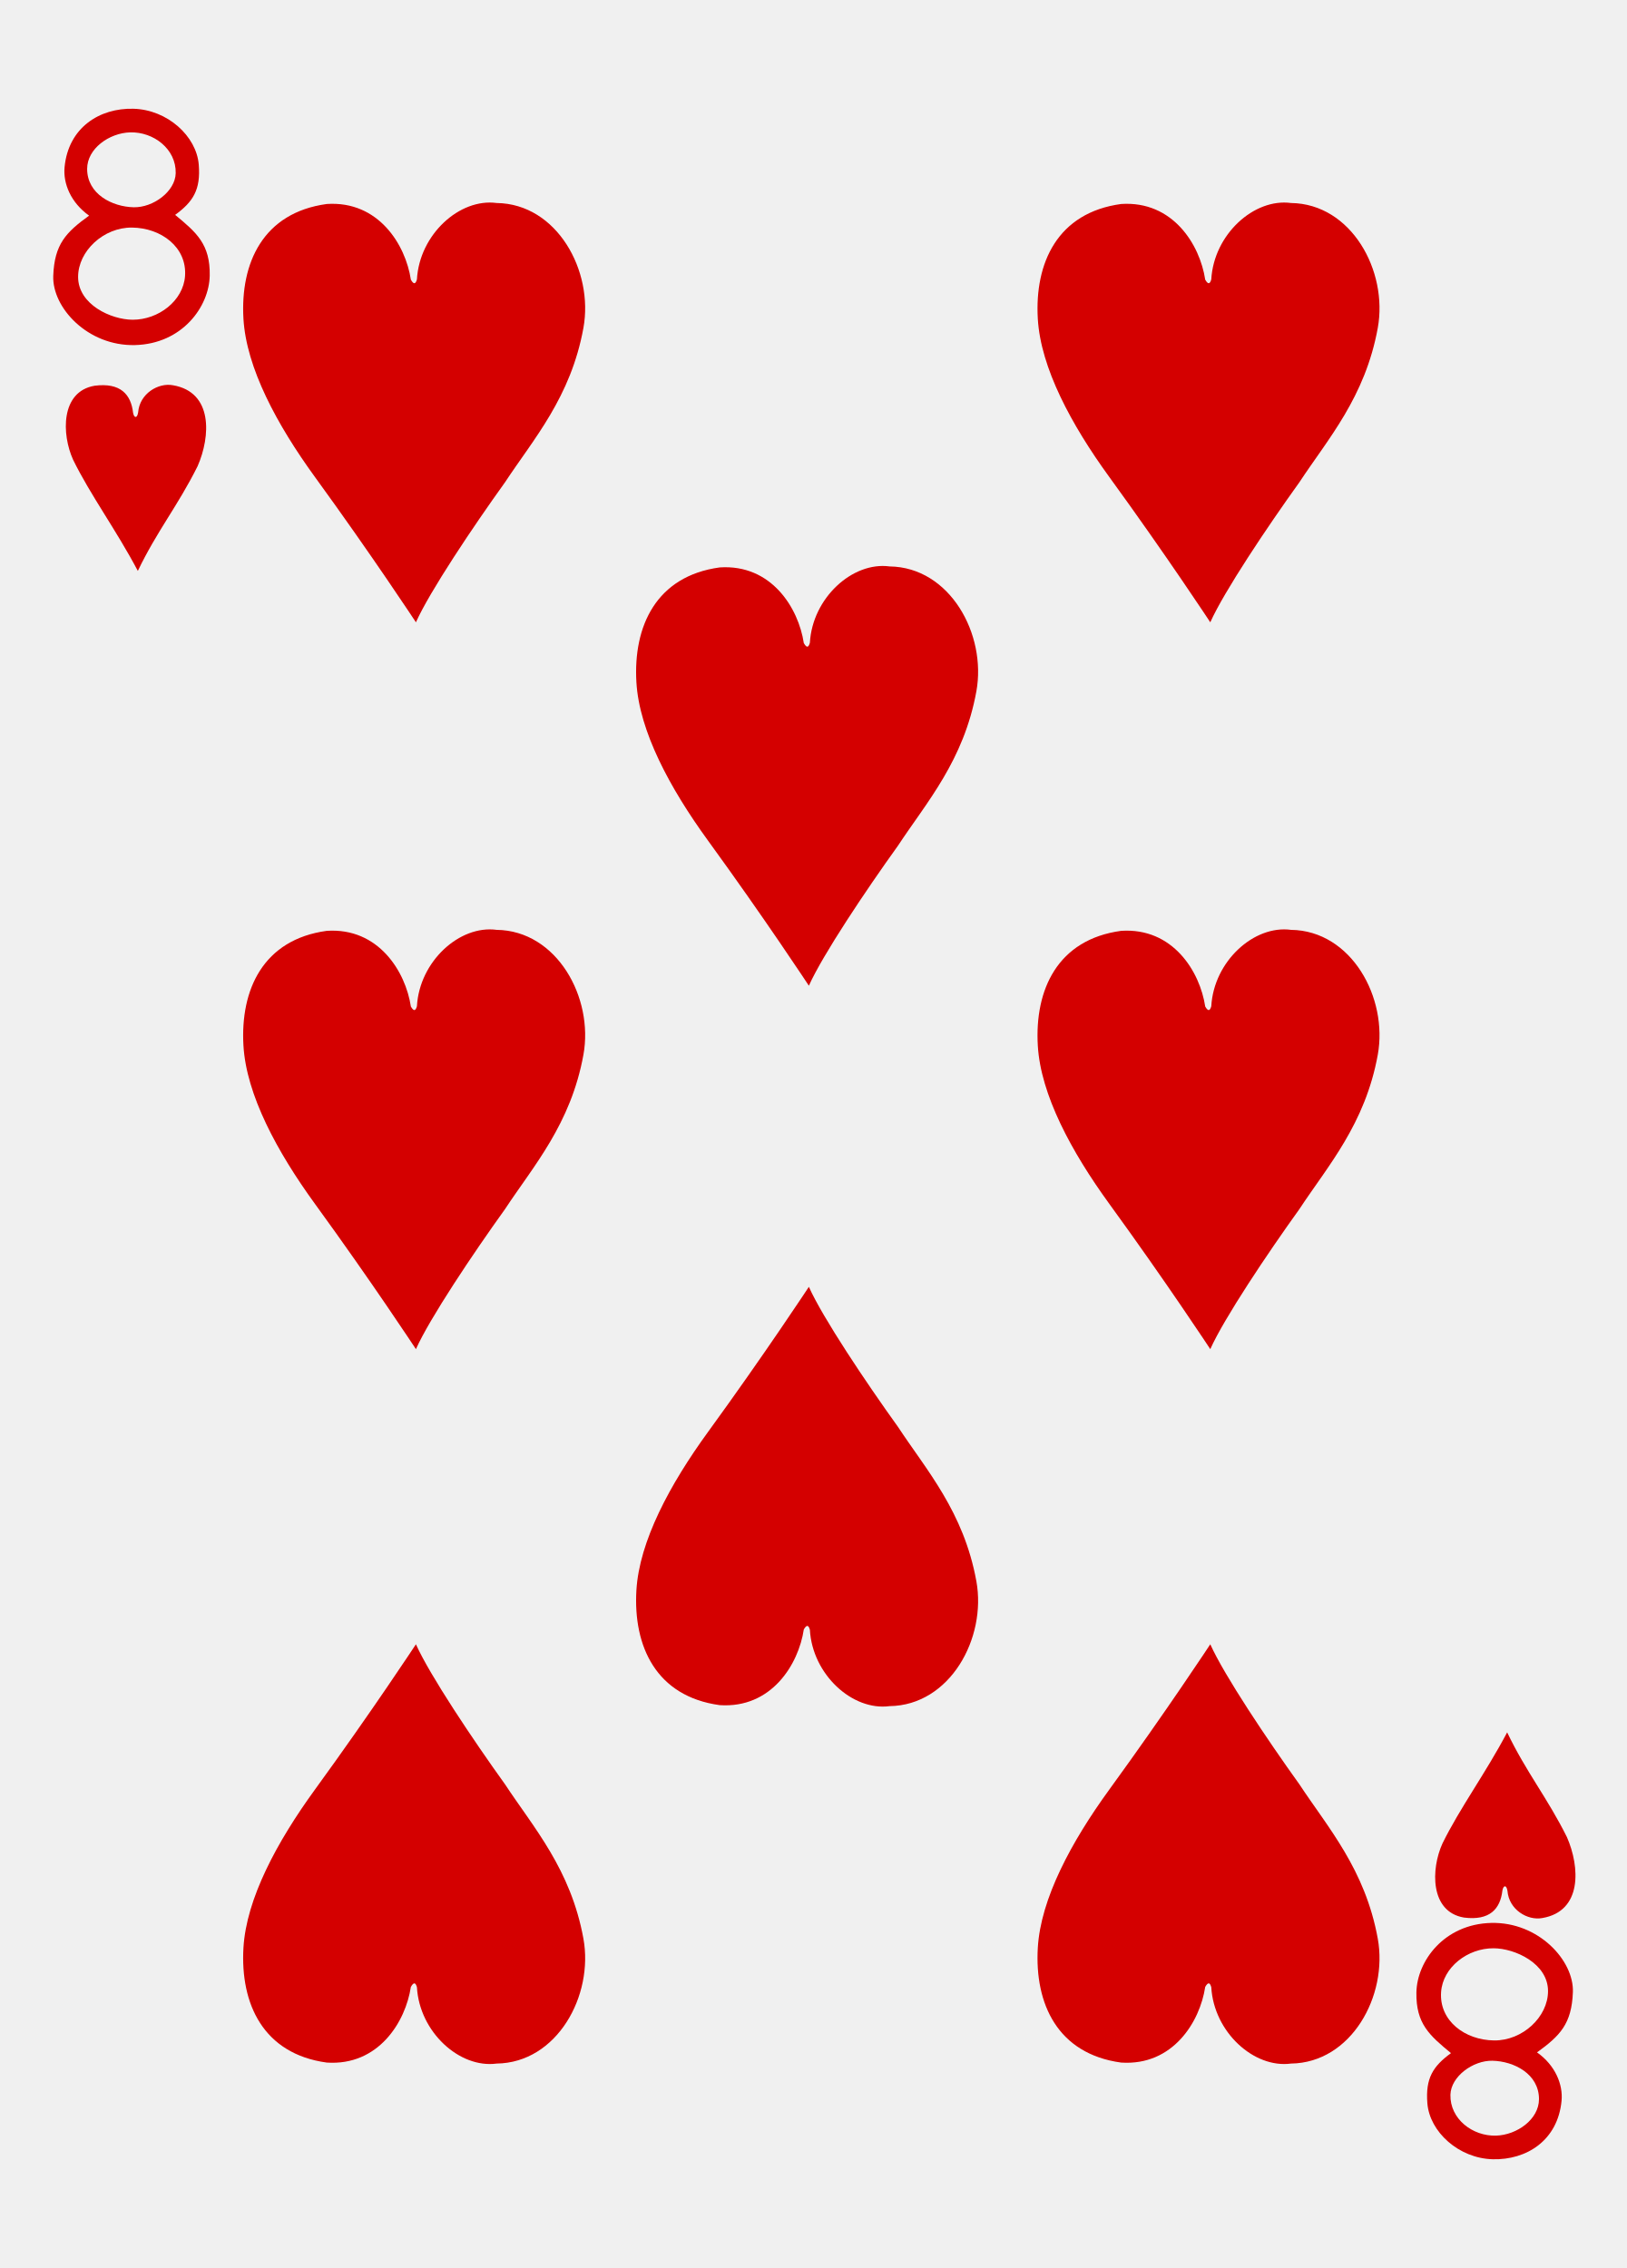
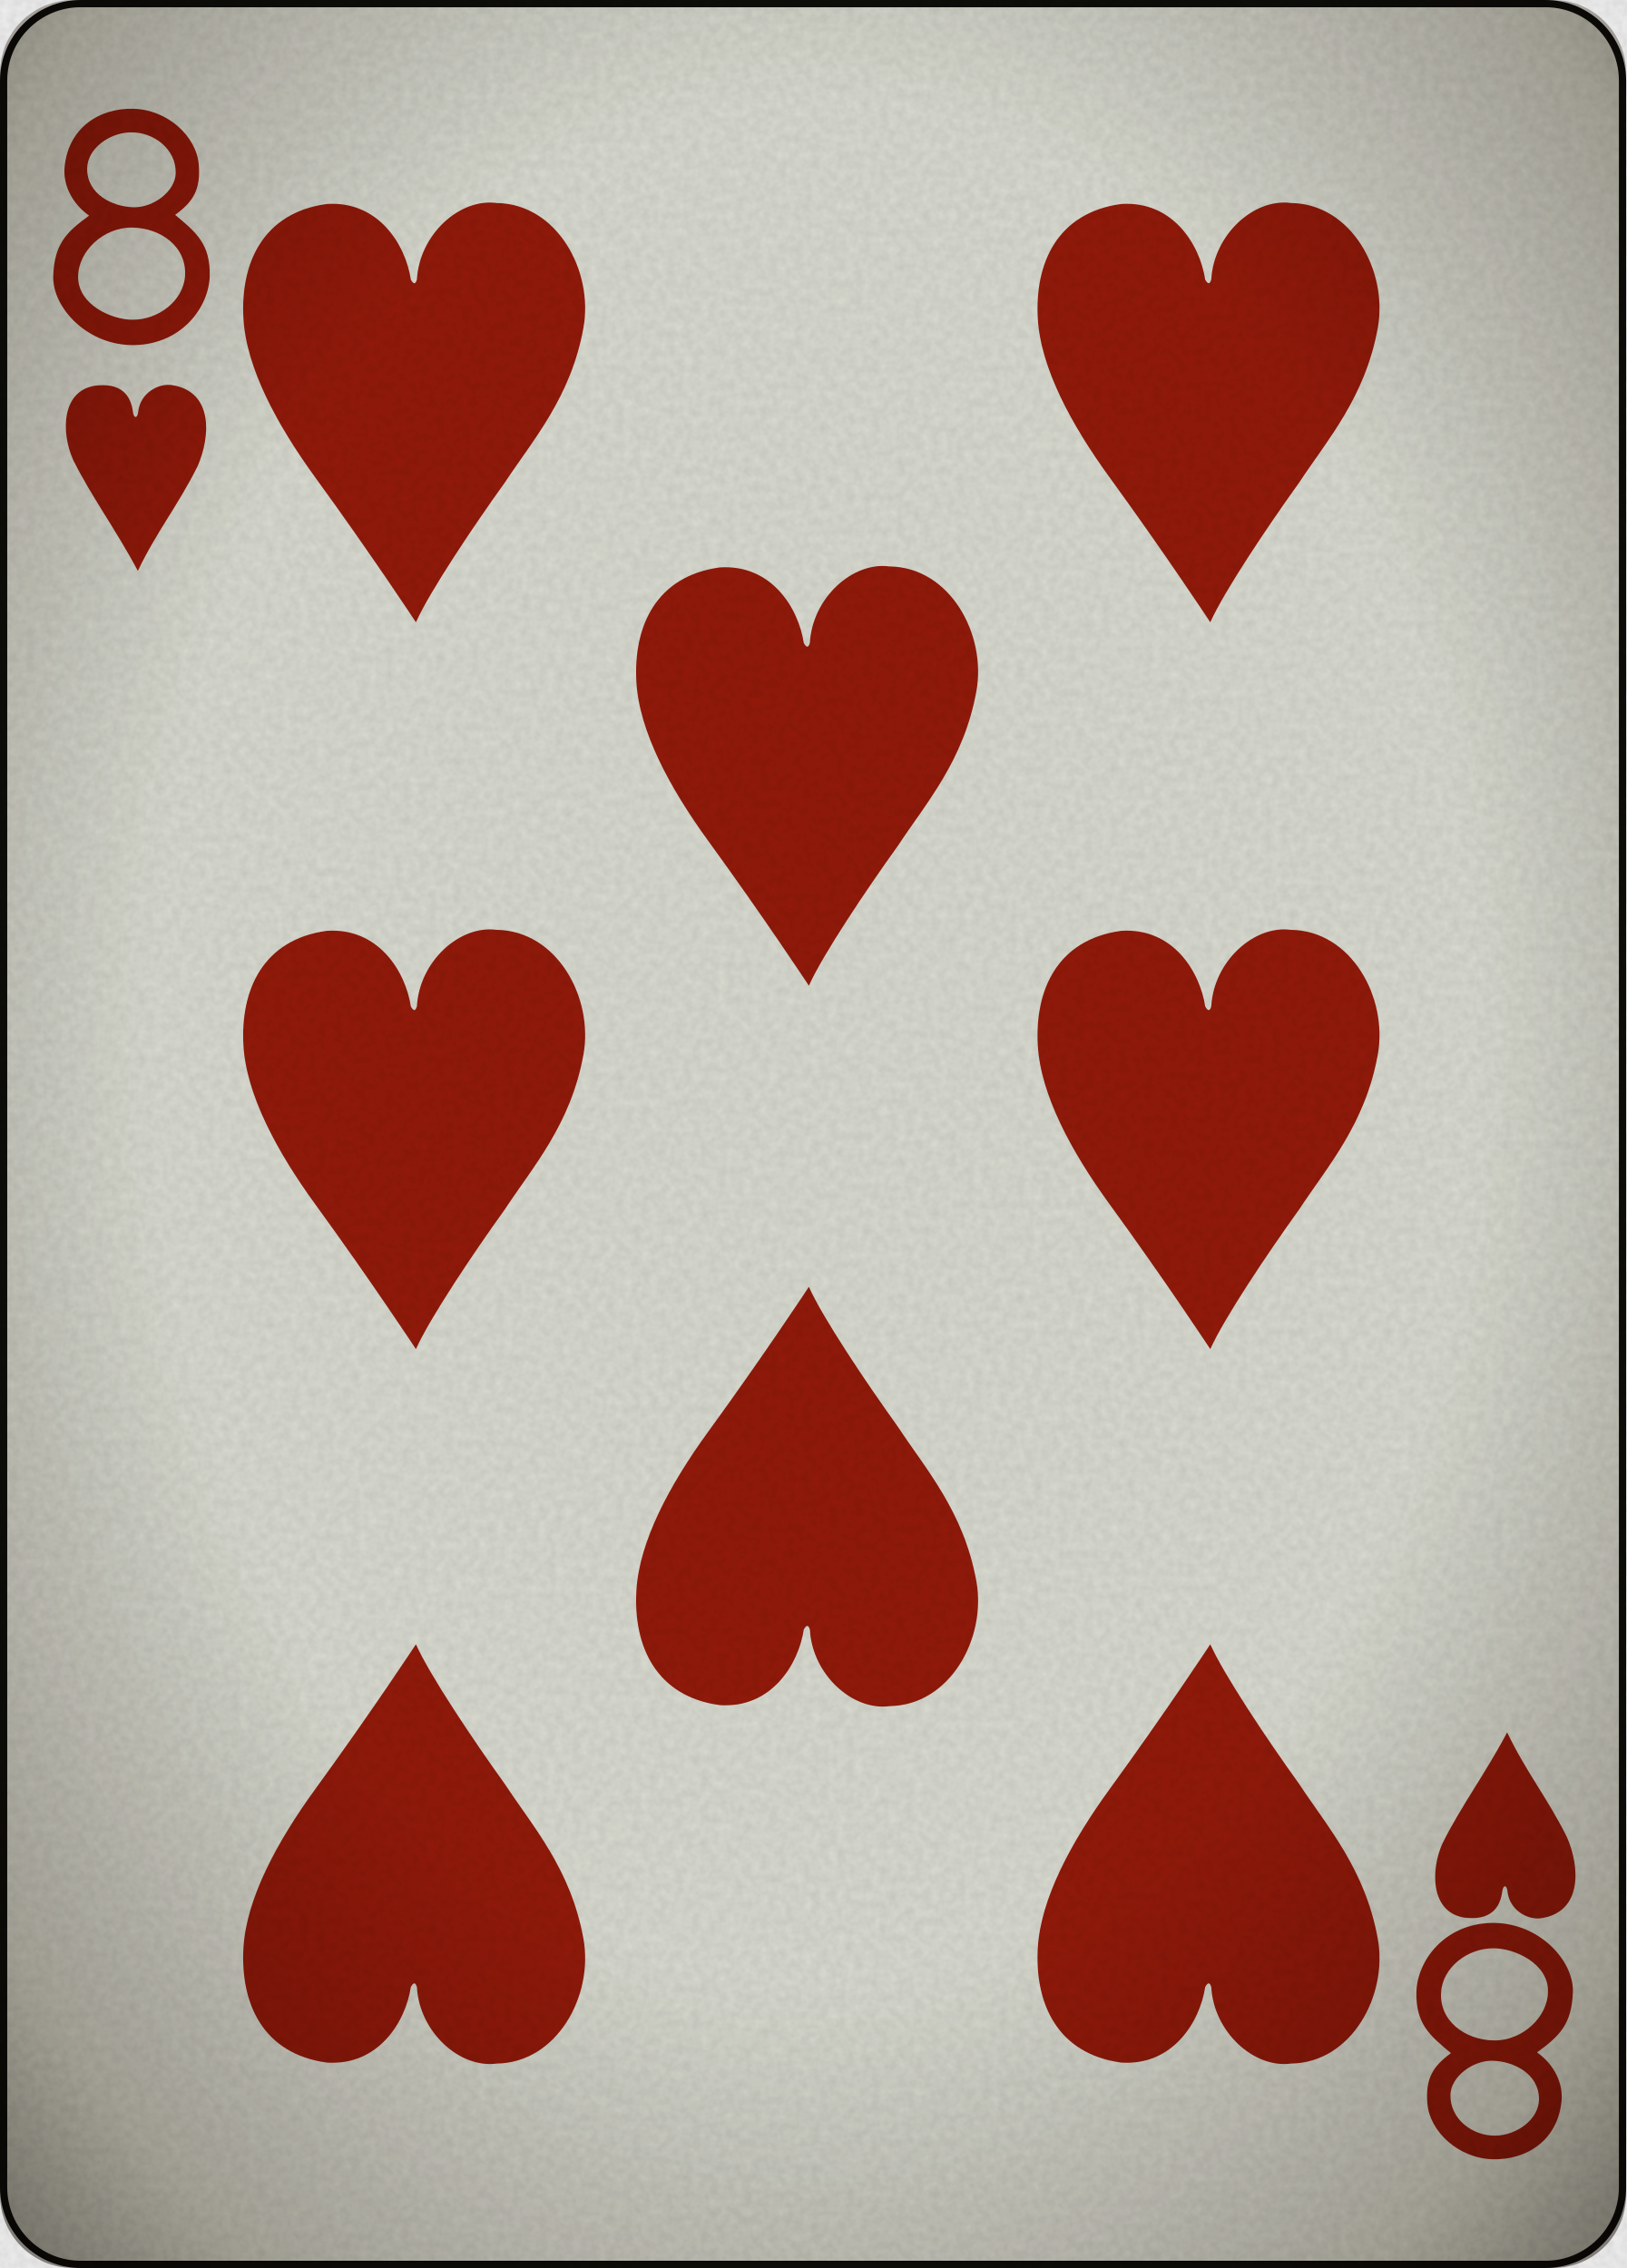
<svg xmlns="http://www.w3.org/2000/svg" width="224.225" height="312.808" id="svg4423" version="1.1">
-   <g id="layer1" transform="translate(-259.9347,-369.7772)">
+   <defs id="defs4425">
+     <filter id="envejecido" x="-15%" y="-15%" width="130%" height="130%" color-interpolation-filters="sRGB">
+       <feColorMatrix in="SourceGraphic" type="matrix" values="0.62 0.12 0.05 0 0.06                 0.05 0.70 0.05 0 0.06                 0.00 0.06 0.72 0 0.04                 0    0    0    1 0" result="warm" />
+       <feTurbulence type="fractalNoise" baseFrequency="0.85" numOctaves="2" seed="11" result="noise" />
+       <feColorMatrix in="noise" type="matrix" values="0 0 0 0 0                 0 0 0 0 0                 0 0 0 0 0                 0 0 0 0.10 0" result="noiseAlpha" />
+       <feComposite in="noiseAlpha" in2="warm" operator="over" result="grained" />
+     </filter>
+     <radialGradient id="vignette-grad" cx="50%" cy="46%" r="75%">
+       <stop offset="55%" stop-color="#2a1a0a" stop-opacity="0" />
+       <stop offset="85%" stop-color="#2a1a0a" stop-opacity="0.28" />
+       <stop offset="100%" stop-color="#160d05" stop-opacity="0.55" />
+     </radialGradient>
+   </defs>
+   <g id="layer1" transform="translate(-259.9347,-369.7772)" filter="url(#envejecido)">
    <g transform="translate(-1313.621,-113.6612)" id="g9013" style="display:inline">
      <g id="g8854">
        <g transform="translate(-4683.875,2918.937)" id="g8836">
+           <rect ry="10.63" rx="10.63" style="display:inline;fill:#ffffff;fill-opacity:1;stroke:#000000;stroke-width:0.997;stroke-miterlimit:4;stroke-dasharray:none;stroke-opacity:1" id="rect6361" width="223.228" height="311.811" x="6257.929" y="-2435" />
          <g id="g8646" transform="matrix(0.3010621,0,0,0.3010621,5370.094,-1979.932)">
            <path style="display:inline;fill:#d40000;fill-opacity:1" d="m 2971.742,-1386.815 c 0.532,-14.533 5.882,-19.991 16.421,-27.6 -8.406,-5.963 -11.95,-14.736 -11.234,-22.212 1.732,-18.092 15.976,-27.144 31.505,-26.75 15.529,0.394 28.913,12.501 29.957,25.649 0.908,11.437 -2.559,16.948 -10.82,22.969 9.808,8.11 16.078,13.452 15.84,27.769 -0.238,14.316 -12.641,31.355 -34.261,31.878 -21.62,0.523 -37.94,-17.169 -37.408,-31.703 z m 60.362,0.048 c 0.927,-13.161 -10.922,-22.04 -24.292,-22.178 -13.028,-0.135 -24.683,10.784 -24.685,22.599 0,12.692 15.158,19.586 24.948,19.623 11.899,0.044 23.23,-8.71 24.029,-20.044 z m -4.278,-47.078 c 0.259,-11.086 -10.154,-19.031 -20.888,-18.711 -9.551,0.284 -19.667,7.443 -19.672,16.71 -0.01,11.592 11.5,17.38 21.314,17.598 8.903,0.198 19.051,-7.223 19.246,-15.597 z" id="path7112" />
            <path id="path7128" d="m 3667.748,-600.564 c -0.532,14.533 -5.882,19.991 -16.421,27.6 8.406,5.963 11.95,14.736 11.234,22.212 -1.732,18.092 -15.976,27.144 -31.505,26.75 -15.529,-0.394 -28.913,-12.501 -29.957,-25.649 -0.908,-11.437 2.559,-16.948 10.82,-22.969 -9.808,-8.11 -16.078,-13.452 -15.84,-27.769 0.238,-14.316 12.641,-31.355 34.261,-31.878 21.62,-0.523 37.94,17.169 37.408,31.703 z m -60.362,-0.048 c -0.927,13.161 10.922,22.04 24.292,22.178 13.028,0.135 24.683,-10.784 24.685,-22.599 0,-12.692 -15.158,-19.586 -24.948,-19.623 -11.899,-0.044 -23.23,8.71 -24.029,20.044 z m 4.278,47.078 c -0.259,11.086 10.154,19.031 20.888,18.711 9.551,-0.284 19.667,-7.443 19.672,-16.71 0.01,-11.592 -11.5,-17.38 -21.314,-17.598 -8.903,-0.198 -19.051,7.223 -19.246,15.597 z" style="display:inline;fill:#d40000;fill-opacity:1" />
          </g>
        </g>
      </g>
      <path style="display:inline;fill:#d40000;fill-opacity:1" d="m 1583.636,546.847 c -1.583,-3.472 -1.757,-9.405 2.971,-10.208 3.562,-0.458 5.012,1.198 5.3,3.742 0.142,0.743 0.562,0.788 0.695,-0.058 0.204,-2.609 2.787,-4.133 4.806,-3.75 5.527,0.945 5.204,7.028 3.398,11.156 -2.731,5.479 -5.601,8.938 -8.245,14.452 -3.038,-5.741 -6.507,-10.405 -8.926,-15.333 z" id="path8634" />
      <path id="path8548" d="m 1618.614,511.574 c 7.144,-0.474 10.868,5.627 11.595,10.436 0.433,0.764 0.671,0.549 0.837,-0.042 0.349,-6.174 5.875,-11.22 10.993,-10.53 8.328,0.108 13.389,9.375 11.966,17.219 -1.738,9.582 -6.9,15.351 -10.808,21.293 -4.421,6.152 -10.373,15.04 -12.29,19.317 0,0 -6.048,-9.205 -13.917,-20.03 -5.262,-7.239 -9.473,-15.082 -9.865,-21.835 -0.448,-7.715 2.719,-14.632 11.489,-15.828 z" style="display:inline;fill:#d40000;fill-opacity:1" />
      <path id="path8550" d="m 1728.147,511.574 c 7.144,-0.474 10.868,5.627 11.595,10.436 0.433,0.764 0.671,0.549 0.837,-0.042 0.349,-6.174 5.875,-11.22 10.993,-10.53 8.328,0.108 13.389,9.375 11.966,17.219 -1.738,9.582 -6.9,15.351 -10.808,21.293 -4.421,6.152 -10.373,15.04 -12.29,19.317 0,0 -6.048,-9.205 -13.917,-20.03 -5.262,-7.239 -9.473,-15.082 -9.865,-21.835 -0.448,-7.715 2.719,-14.632 11.489,-15.828 z" style="display:inline;fill:#d40000;fill-opacity:1" />
      <path id="path8552" d="m 1672.797,561.698 c 7.144,-0.474 10.868,5.627 11.595,10.436 0.433,0.764 0.671,0.549 0.837,-0.042 0.349,-6.174 5.875,-11.22 10.993,-10.53 8.328,0.108 13.389,9.375 11.966,17.219 -1.738,9.582 -6.9,15.351 -10.808,21.293 -4.421,6.152 -10.373,15.04 -12.29,19.317 0,0 -6.048,-9.205 -13.917,-20.03 -5.262,-7.239 -9.473,-15.082 -9.865,-21.835 -0.448,-7.715 2.719,-14.632 11.489,-15.828 z" style="display:inline;fill:#d40000;fill-opacity:1" />
      <path id="path8554" d="m 1618.614,611.822 c 7.144,-0.474 10.868,5.627 11.595,10.436 0.433,0.764 0.671,0.549 0.837,-0.042 0.349,-6.174 5.875,-11.22 10.993,-10.53 8.328,0.108 13.389,9.375 11.966,17.219 -1.738,9.582 -6.9,15.351 -10.808,21.293 -4.421,6.152 -10.373,15.04 -12.29,19.317 0,0 -6.048,-9.205 -13.917,-20.03 -5.262,-7.239 -9.473,-15.082 -9.865,-21.835 -0.448,-7.715 2.719,-14.632 11.489,-15.828 z" style="display:inline;fill:#d40000;fill-opacity:1" />
      <path id="path8556" d="m 1728.147,611.822 c 7.144,-0.474 10.868,5.627 11.595,10.436 0.433,0.764 0.671,0.549 0.837,-0.042 0.349,-6.174 5.875,-11.22 10.993,-10.53 8.328,0.108 13.389,9.375 11.966,17.219 -1.738,9.582 -6.9,15.351 -10.808,21.293 -4.421,6.152 -10.373,15.04 -12.29,19.317 0,0 -6.048,-9.205 -13.917,-20.03 -5.262,-7.239 -9.473,-15.082 -9.865,-21.835 -0.448,-7.715 2.719,-14.632 11.489,-15.828 z" style="display:inline;fill:#d40000;fill-opacity:1" />
      <path id="path8614" d="m 1728.147,767.914 c 7.144,0.474 10.868,-5.627 11.595,-10.436 0.433,-0.764 0.671,-0.549 0.837,0.042 0.349,6.174 5.875,11.22 10.993,10.53 8.328,-0.108 13.389,-9.375 11.966,-17.219 -1.738,-9.582 -6.9,-15.351 -10.808,-21.293 -4.421,-6.152 -10.373,-15.04 -12.29,-19.317 0,0 -6.048,9.205 -13.917,20.03 -5.262,7.239 -9.473,15.082 -9.865,21.835 -0.448,7.715 2.719,14.632 11.489,15.828 z" style="display:inline;fill:#d40000;fill-opacity:1" />
      <path id="path8616" d="m 1672.797,718.615 c 7.144,0.474 10.868,-5.627 11.595,-10.436 0.433,-0.764 0.671,-0.549 0.837,0.042 0.349,6.174 5.875,11.22 10.993,10.53 8.328,-0.108 13.389,-9.375 11.966,-17.219 -1.738,-9.582 -6.9,-15.351 -10.808,-21.293 -4.421,-6.152 -10.373,-15.04 -12.29,-19.317 0,0 -6.048,9.205 -13.917,20.03 -5.262,7.239 -9.473,15.082 -9.865,21.835 -0.448,7.715 2.719,14.632 11.489,15.828 z" style="display:inline;fill:#d40000;fill-opacity:1" />
      <path id="path8618" d="m 1618.614,767.914 c 7.144,0.474 10.868,-5.627 11.595,-10.436 0.433,-0.764 0.671,-0.549 0.837,0.042 0.349,6.174 5.875,11.22 10.993,10.53 8.328,-0.108 13.389,-9.375 11.966,-17.219 -1.738,-9.582 -6.9,-15.351 -10.808,-21.293 -4.421,-6.152 -10.373,-15.04 -12.29,-19.317 0,0 -6.048,9.205 -13.917,20.03 -5.262,7.239 -9.473,15.082 -9.865,21.835 -0.448,7.715 2.719,14.632 11.489,15.828 z" style="display:inline;fill:#d40000;fill-opacity:1" />
      <path id="path8664" d="m 1772.451,737.705 c -1.583,3.472 -1.757,9.405 2.971,10.208 3.562,0.458 5.012,-1.198 5.3,-3.742 0.142,-0.743 0.562,-0.788 0.695,0.058 0.204,2.609 2.787,4.133 4.806,3.75 5.527,-0.945 5.204,-7.028 3.398,-11.156 -2.731,-5.479 -5.601,-8.938 -8.245,-14.452 -3.038,5.741 -6.507,10.405 -8.926,15.333 z" style="display:inline;fill:#d40000;fill-opacity:1" />
    </g>
  </g>
+   <rect x="0" y="0" width="224.225" height="312.808" rx="10.09" ry="10.09" fill="url(#vignette-grad)" style="mix-blend-mode:multiply" />
</svg>
